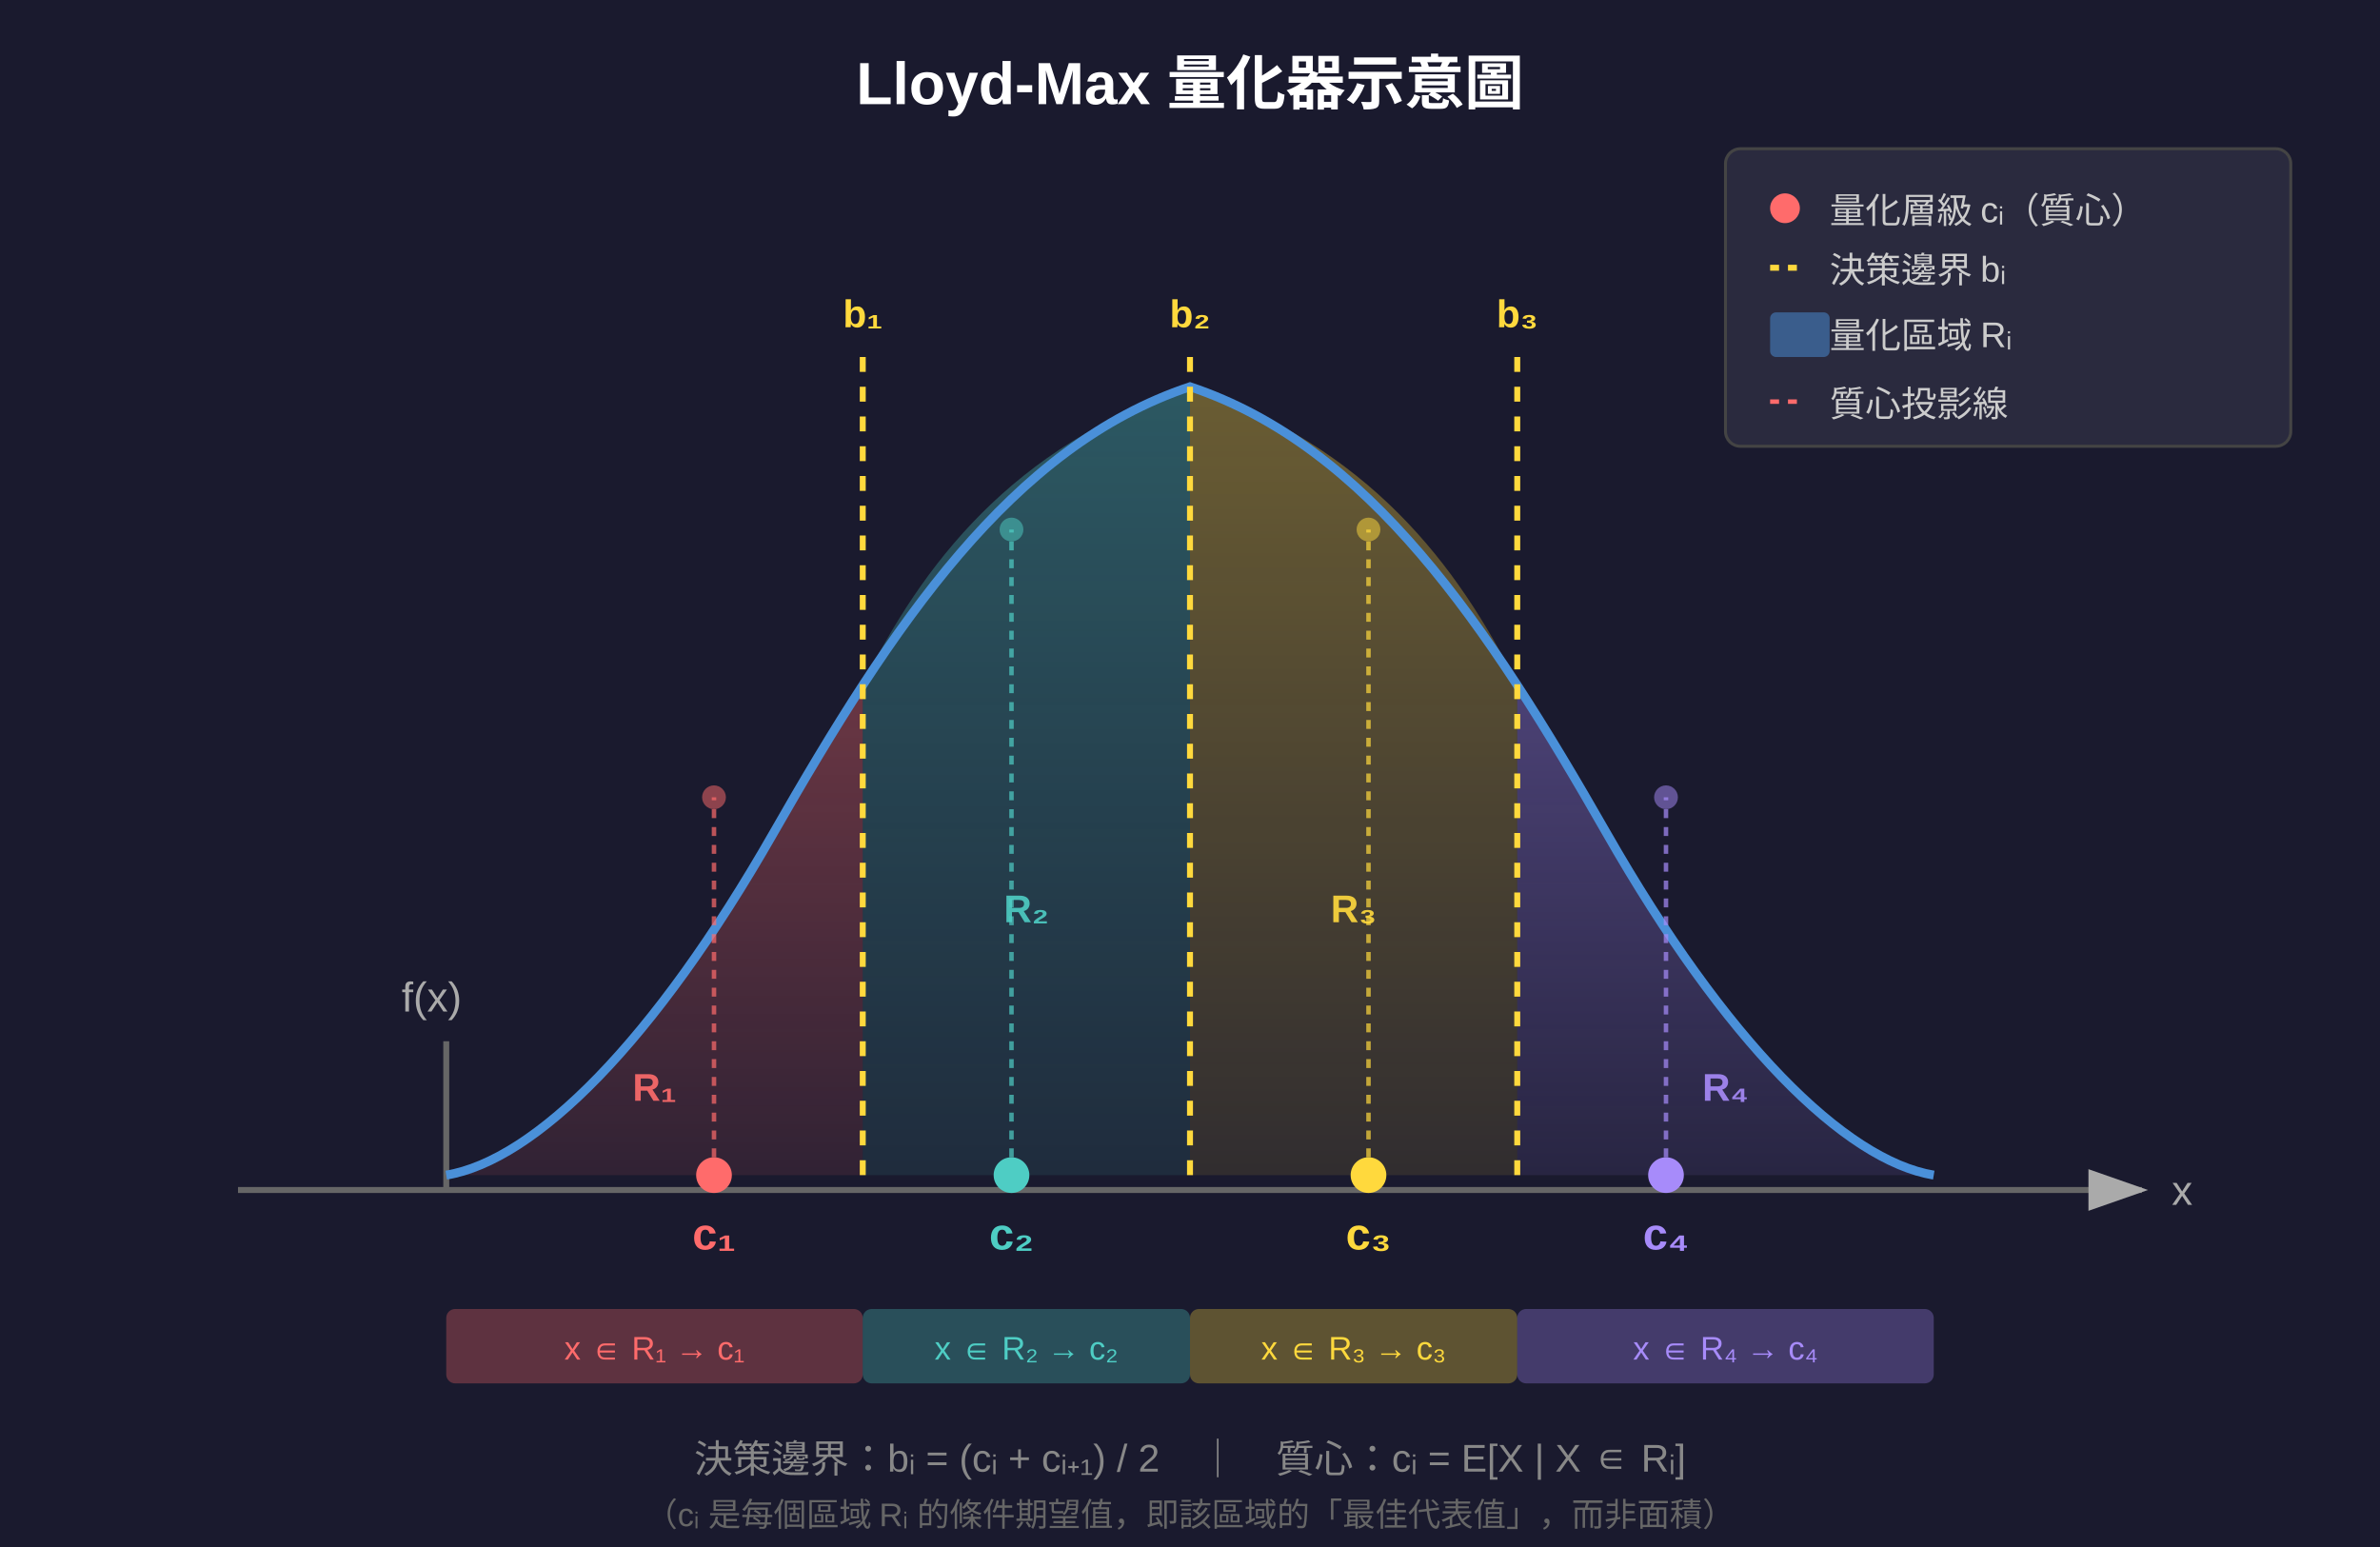
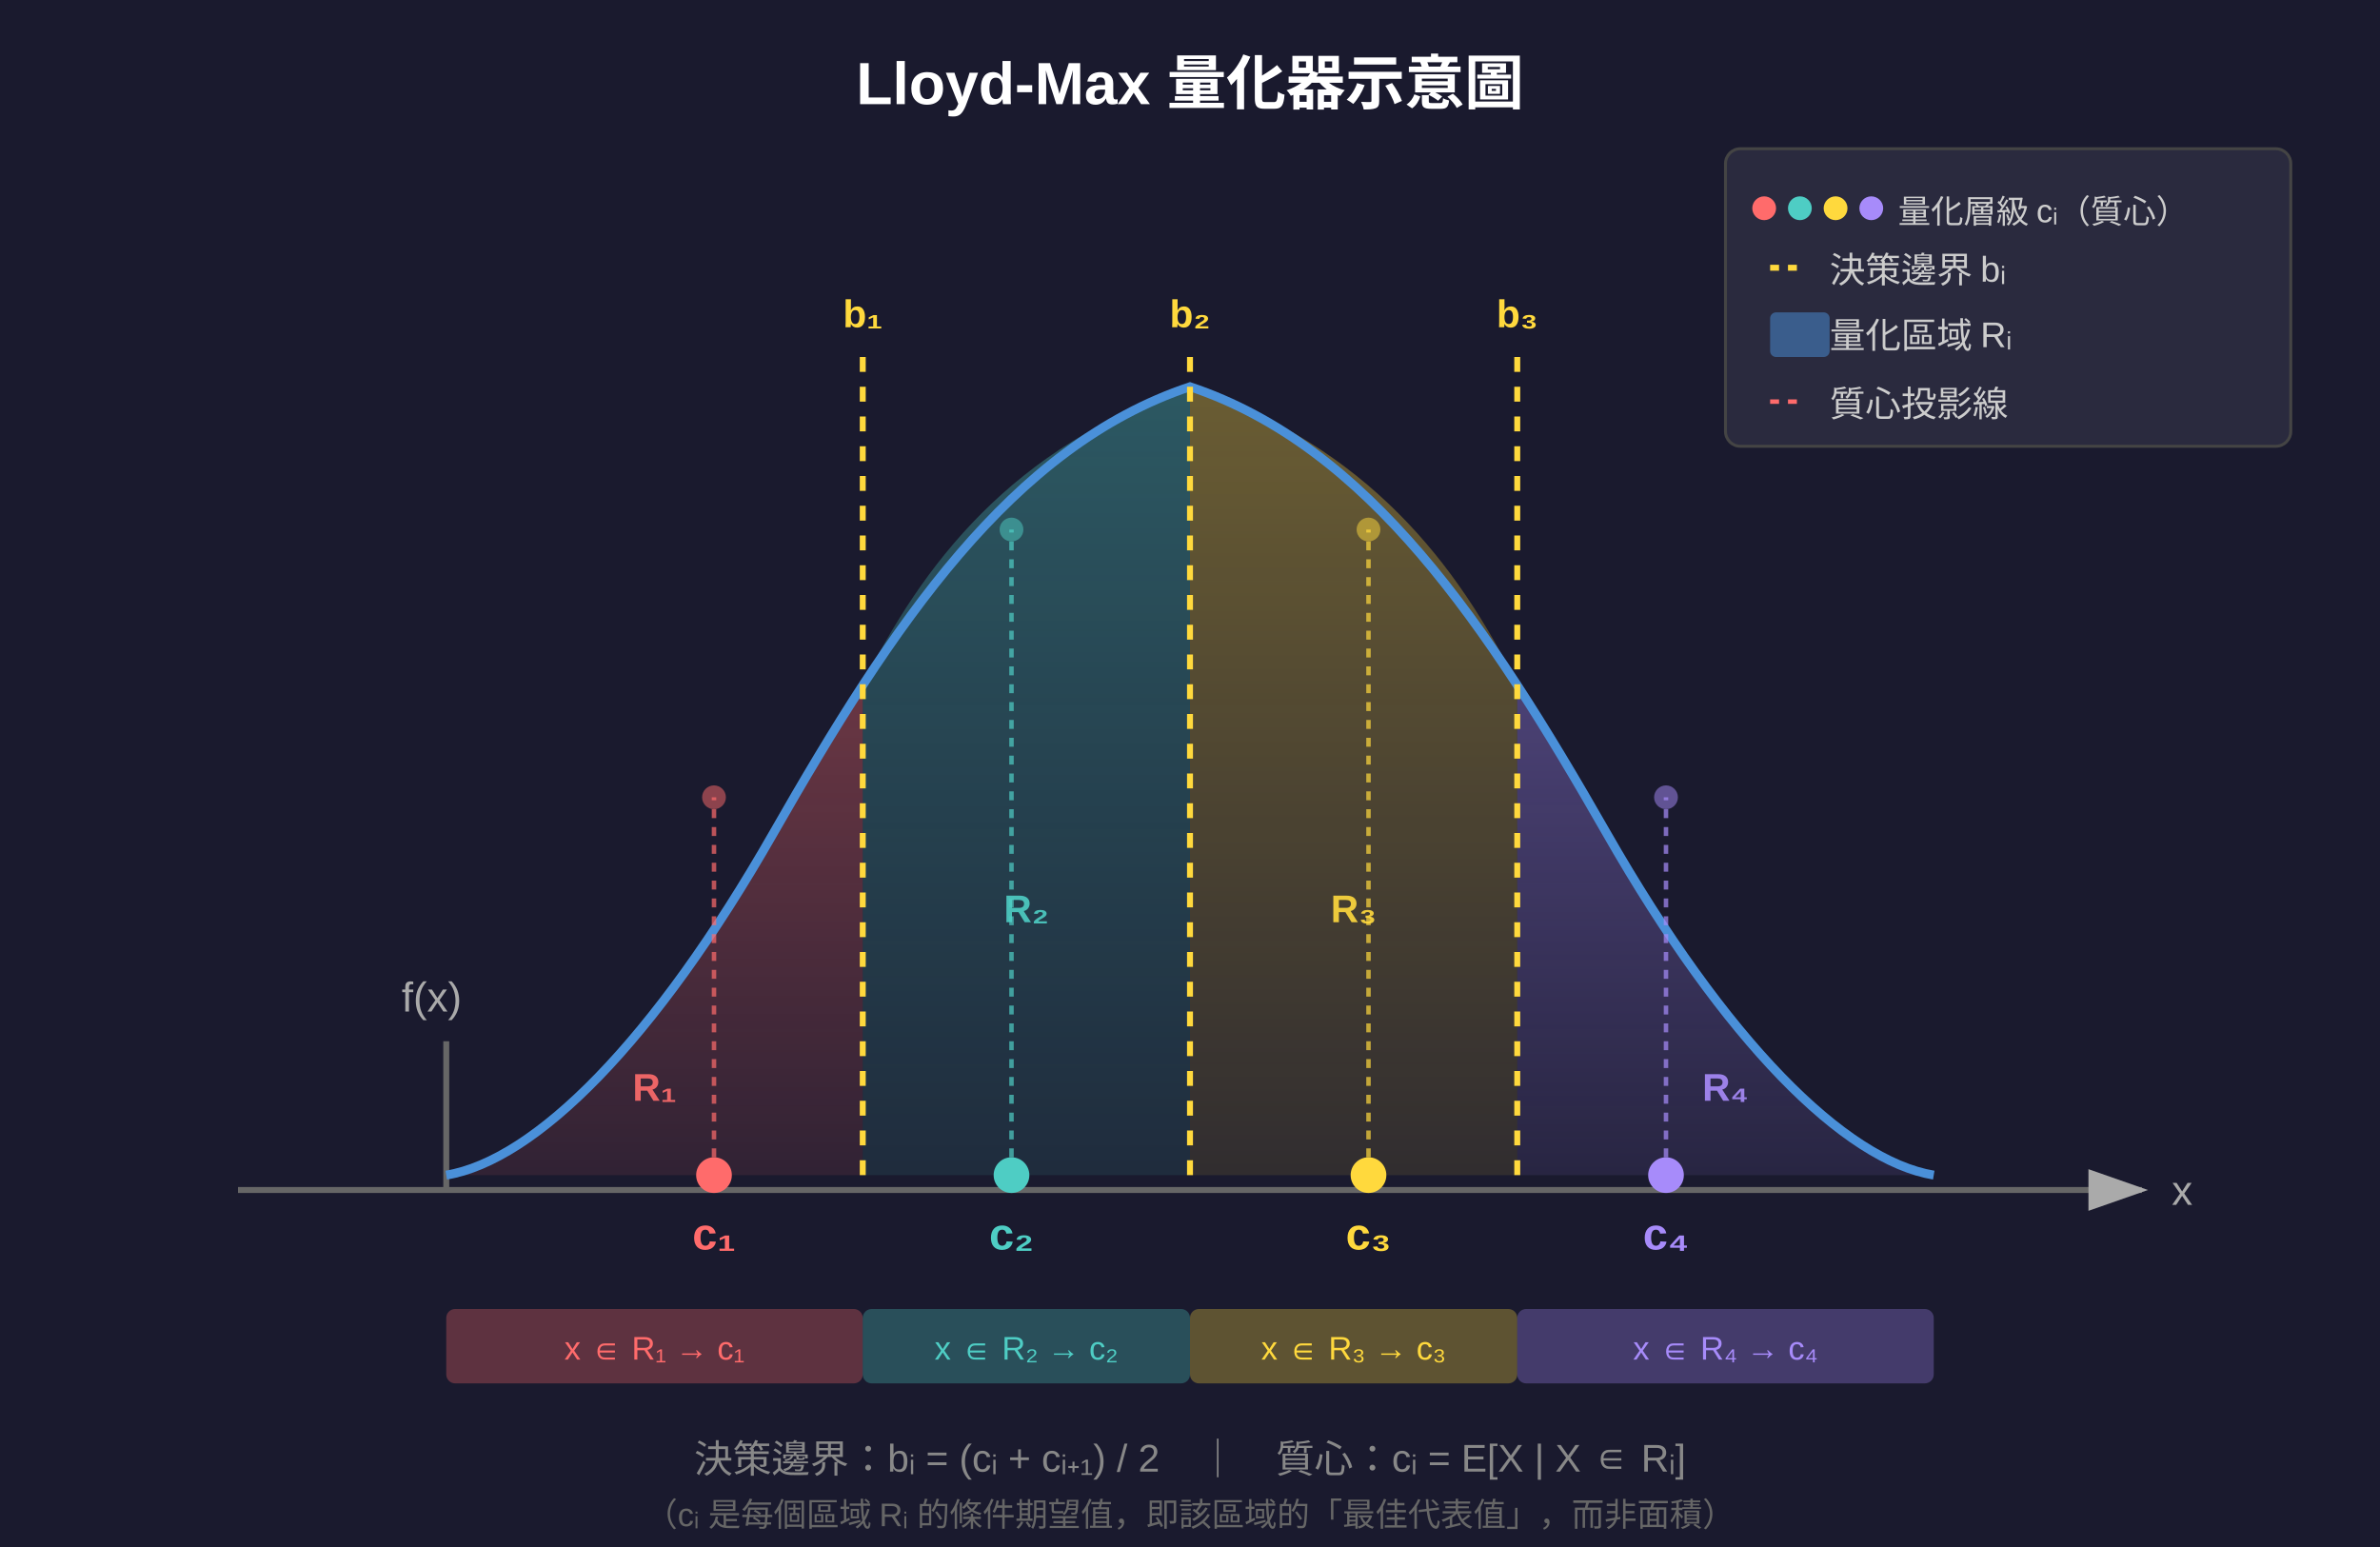
<svg xmlns="http://www.w3.org/2000/svg" viewBox="0 0 800 520">
  <defs>
    <marker id="arrowhead" markerWidth="10" markerHeight="7" refX="9" refY="3.5" orient="auto">
      <polygon points="0 0, 10 3.5, 0 7" fill="#aaa" />
    </marker>
    <linearGradient id="grad1" x1="0%" y1="0%" x2="0%" y2="100%">
      <stop offset="0%" style="stop-color:#4A90D9;stop-opacity:0.6" />
      <stop offset="100%" style="stop-color:#2E5C8A;stop-opacity:0.3" />
    </linearGradient>
    <linearGradient id="region1" x1="0%" y1="0%" x2="0%" y2="100%">
      <stop offset="0%" style="stop-color:#FF6B6B;stop-opacity:0.35" />
      <stop offset="100%" style="stop-color:#FF6B6B;stop-opacity:0.1" />
    </linearGradient>
    <linearGradient id="region2" x1="0%" y1="0%" x2="0%" y2="100%">
      <stop offset="0%" style="stop-color:#4ECDC4;stop-opacity:0.35" />
      <stop offset="100%" style="stop-color:#4ECDC4;stop-opacity:0.1" />
    </linearGradient>
    <linearGradient id="region3" x1="0%" y1="0%" x2="0%" y2="100%">
      <stop offset="0%" style="stop-color:#FFD93D;stop-opacity:0.35" />
      <stop offset="100%" style="stop-color:#FFD93D;stop-opacity:0.1" />
    </linearGradient>
    <linearGradient id="region4" x1="0%" y1="0%" x2="0%" y2="100%">
      <stop offset="0%" style="stop-color:#A78BFA;stop-opacity:0.35" />
      <stop offset="100%" style="stop-color:#A78BFA;stop-opacity:0.1" />
    </linearGradient>
  </defs>
  <rect width="800" height="520" fill="#1a1a2e" />
  <text x="400" y="35" text-anchor="middle" font-family="Arial, sans-serif" font-size="20" fill="#fff" font-weight="bold">
    Lloyd-Max 量化器示意圖
  </text>
  <line x1="80" y1="400" x2="720" y2="400" stroke="#666" stroke-width="2" marker-end="url(#arrowhead)" />
  <line x1="150" y1="350" x2="150" y2="400" stroke="#666" stroke-width="2" />
  <text x="730" y="405" font-family="Arial" font-size="14" fill="#aaa">x</text>
  <text x="135" y="340" font-family="Arial" font-size="14" fill="#aaa">f(x)</text>
  <path d="M 150 395             C 180 390, 220 350, 260 280            C 275 255, 285 240, 290 230            L 290 395 Z" fill="url(#region1)" />
  <path d="M 290 230            C 310 190, 340 150, 400 130            L 400 395 L 290 395 Z" fill="url(#region2)" />
  <path d="M 400 130            C 460 150, 490 190, 510 230            L 510 395 L 400 395 Z" fill="url(#region3)" />
  <path d="M 510 230            C 515 240, 525 255, 540 280            C 580 350, 620 390, 650 395            L 650 395 L 510 395 Z" fill="url(#region4)" />
  <path d="M 150 395             C 180 390, 220 350, 260 280            C 300 210, 340 150, 400 130            C 460 150, 500 210, 540 280            C 580 350, 620 390, 650 395" fill="none" stroke="#4A90D9" stroke-width="3" />
  <line x1="290" y1="120" x2="290" y2="395" stroke="#FFD93D" stroke-width="2" stroke-dasharray="5,5" />
  <line x1="400" y1="120" x2="400" y2="395" stroke="#FFD93D" stroke-width="2" stroke-dasharray="5,5" />
  <line x1="510" y1="120" x2="510" y2="395" stroke="#FFD93D" stroke-width="2" stroke-dasharray="5,5" />
  <line x1="240" y1="395" x2="240" y2="268" stroke="#FF6B6B" stroke-width="1.5" stroke-dasharray="3,3" opacity="0.7" />
  <line x1="340" y1="395" x2="340" y2="178" stroke="#4ECDC4" stroke-width="1.5" stroke-dasharray="3,3" opacity="0.7" />
  <line x1="460" y1="395" x2="460" y2="178" stroke="#FFD93D" stroke-width="1.5" stroke-dasharray="3,3" opacity="0.7" />
  <line x1="560" y1="395" x2="560" y2="268" stroke="#A78BFA" stroke-width="1.5" stroke-dasharray="3,3" opacity="0.7" />
  <circle cx="240" cy="395" r="6" fill="#FF6B6B" />
  <circle cx="340" cy="395" r="6" fill="#4ECDC4" />
  <circle cx="460" cy="395" r="6" fill="#FFD93D" />
  <circle cx="560" cy="395" r="6" fill="#A78BFA" />
  <circle cx="240" cy="268" r="4" fill="#FF6B6B" opacity="0.5" />
  <circle cx="340" cy="178" r="4" fill="#4ECDC4" opacity="0.5" />
  <circle cx="460" cy="178" r="4" fill="#FFD93D" opacity="0.5" />
  <circle cx="560" cy="268" r="4" fill="#A78BFA" opacity="0.5" />
  <text x="240" y="420" text-anchor="middle" font-family="Arial" font-size="15" fill="#FF6B6B" font-weight="bold">c₁</text>
  <text x="340" y="420" text-anchor="middle" font-family="Arial" font-size="15" fill="#4ECDC4" font-weight="bold">c₂</text>
  <text x="460" y="420" text-anchor="middle" font-family="Arial" font-size="15" fill="#FFD93D" font-weight="bold">c₃</text>
  <text x="560" y="420" text-anchor="middle" font-family="Arial" font-size="15" fill="#A78BFA" font-weight="bold">c₄</text>
  <text x="290" y="110" text-anchor="middle" font-family="Arial" font-size="13" fill="#FFD93D" font-weight="bold">b₁</text>
  <text x="400" y="110" text-anchor="middle" font-family="Arial" font-size="13" fill="#FFD93D" font-weight="bold">b₂</text>
  <text x="510" y="110" text-anchor="middle" font-family="Arial" font-size="13" fill="#FFD93D" font-weight="bold">b₃</text>
  <text x="220" y="370" text-anchor="middle" font-family="Arial" font-size="13" fill="#FF6B6B" opacity="0.9" font-weight="bold">R₁</text>
  <text x="345" y="310" text-anchor="middle" font-family="Arial" font-size="13" fill="#4ECDC4" opacity="0.9" font-weight="bold">R₂</text>
  <text x="455" y="310" text-anchor="middle" font-family="Arial" font-size="13" fill="#FFD93D" opacity="0.9" font-weight="bold">R₃</text>
  <text x="580" y="370" text-anchor="middle" font-family="Arial" font-size="13" fill="#A78BFA" opacity="0.9" font-weight="bold">R₄</text>
  <rect x="150" y="440" width="140" height="25" fill="#FF6B6B" opacity="0.3" rx="3" />
  <rect x="290" y="440" width="110" height="25" fill="#4ECDC4" opacity="0.3" rx="3" />
  <rect x="400" y="440" width="110" height="25" fill="#FFD93D" opacity="0.3" rx="3" />
  <rect x="510" y="440" width="140" height="25" fill="#A78BFA" opacity="0.3" rx="3" />
  <text x="220" y="457" text-anchor="middle" font-family="Arial" font-size="11" fill="#FF6B6B">x ∈ R₁ → c₁</text>
  <text x="345" y="457" text-anchor="middle" font-family="Arial" font-size="11" fill="#4ECDC4">x ∈ R₂ → c₂</text>
  <text x="455" y="457" text-anchor="middle" font-family="Arial" font-size="11" fill="#FFD93D">x ∈ R₃ → c₃</text>
  <text x="580" y="457" text-anchor="middle" font-family="Arial" font-size="11" fill="#A78BFA">x ∈ R₄ → c₄</text>
  <rect x="580" y="50" width="190" height="100" fill="#2a2a3e" stroke="#444" stroke-width="1" rx="5" />
-   <circle cx="600" cy="70" r="5" fill="#FF6B6B" />
-   <text x="615" y="75" font-family="Arial" font-size="12" fill="#ccc">量化層級 cᵢ（質心）</text>
+   <circle cx="593" cy="70" r="4" fill="#FF6B6B" />
+   <circle cx="605" cy="70" r="4" fill="#4ECDC4" />
+   <circle cx="617" cy="70" r="4" fill="#FFD93D" />
+   <circle cx="629" cy="70" r="4" fill="#A78BFA" />
+   <text x="638" y="75" font-family="Arial" font-size="11" fill="#ccc">量化層級 cᵢ（質心）</text>
  <line x1="595" y1="90" x2="605" y2="90" stroke="#FFD93D" stroke-width="2" stroke-dasharray="3,3" />
  <text x="615" y="95" font-family="Arial" font-size="12" fill="#ccc">決策邊界 bᵢ</text>
  <rect x="595" y="105" width="20" height="15" fill="#4A90D9" opacity="0.5" rx="2" />
  <text x="615" y="117" font-family="Arial" font-size="12" fill="#ccc">量化區域 Rᵢ</text>
  <line x1="595" y1="135" x2="605" y2="135" stroke="#FF6B6B" stroke-width="1.5" stroke-dasharray="3,3" />
  <text x="615" y="140" font-family="Arial" font-size="12" fill="#ccc">質心投影線</text>
  <text x="400" y="495" text-anchor="middle" font-family="Arial" font-size="13" fill="#888">
    決策邊界：bᵢ = (cᵢ + cᵢ₊₁) / 2　｜　質心：cᵢ = E[X | X ∈ Rᵢ]
  </text>
  <text x="400" y="513" text-anchor="middle" font-family="Arial" font-size="11" fill="#666">
    （cᵢ 是每個區域 Rᵢ 的條件期望值，即該區域的「最佳代表值」，而非面積）
  </text>
</svg>
